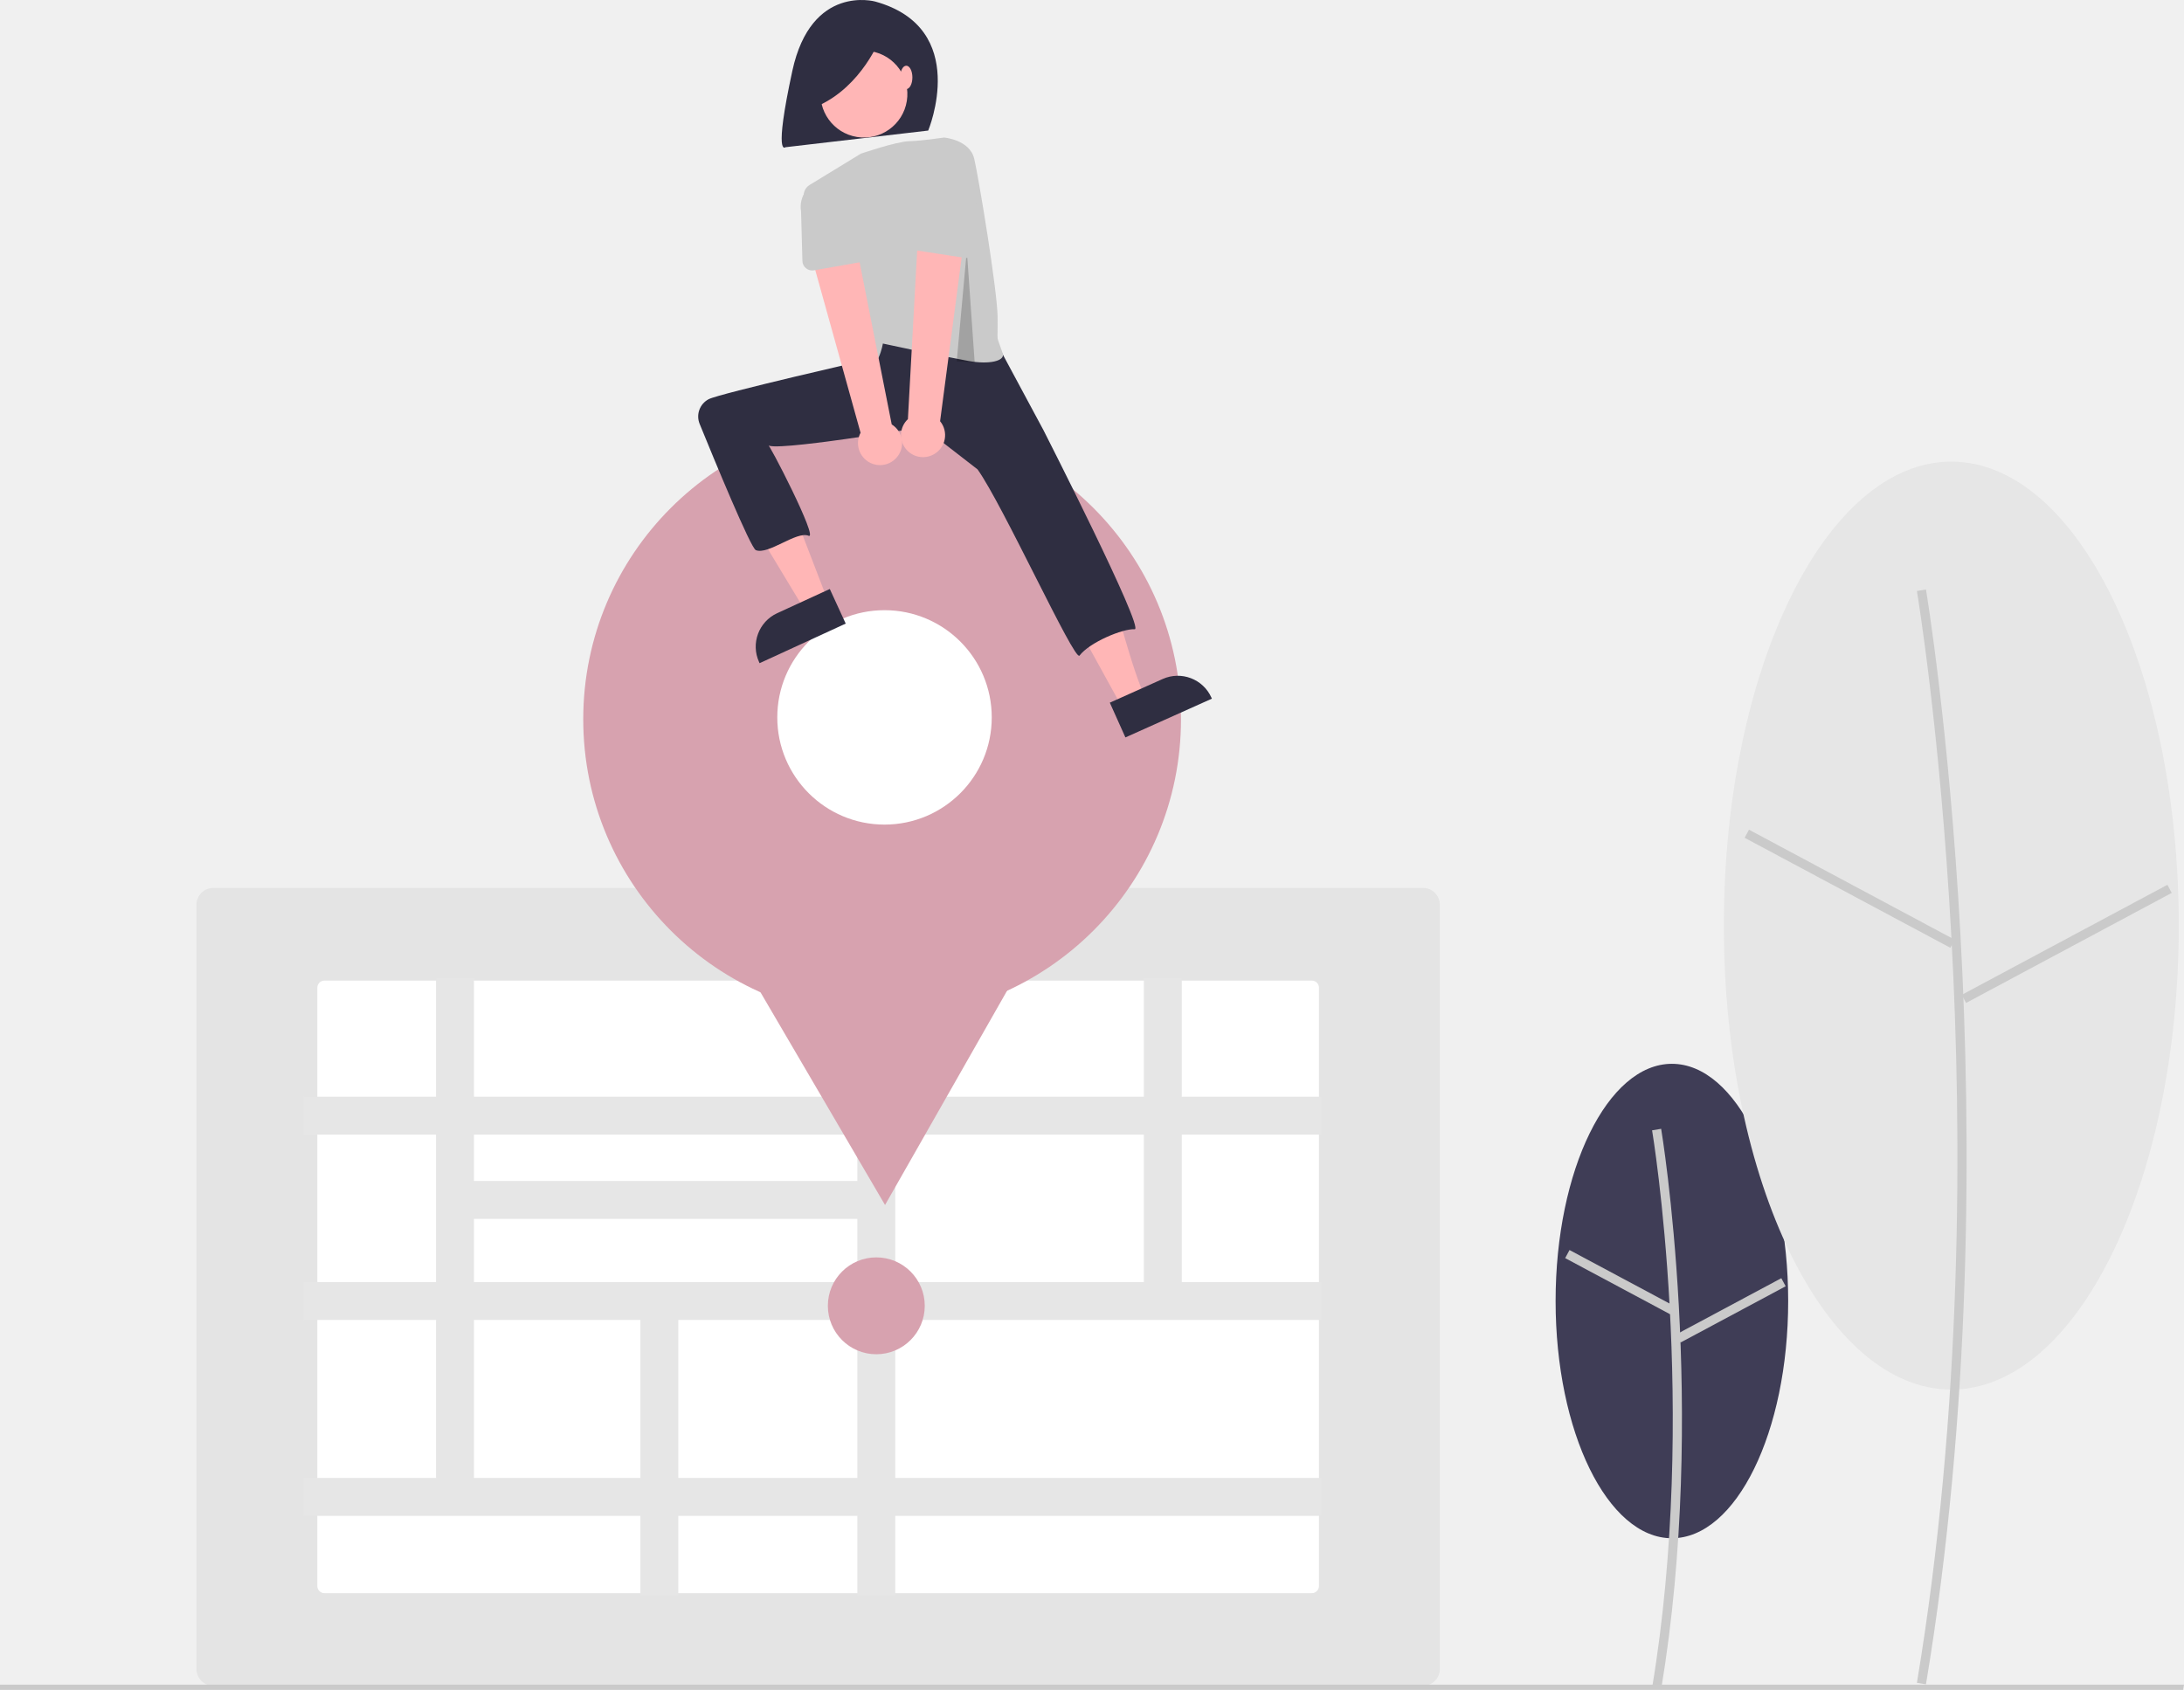
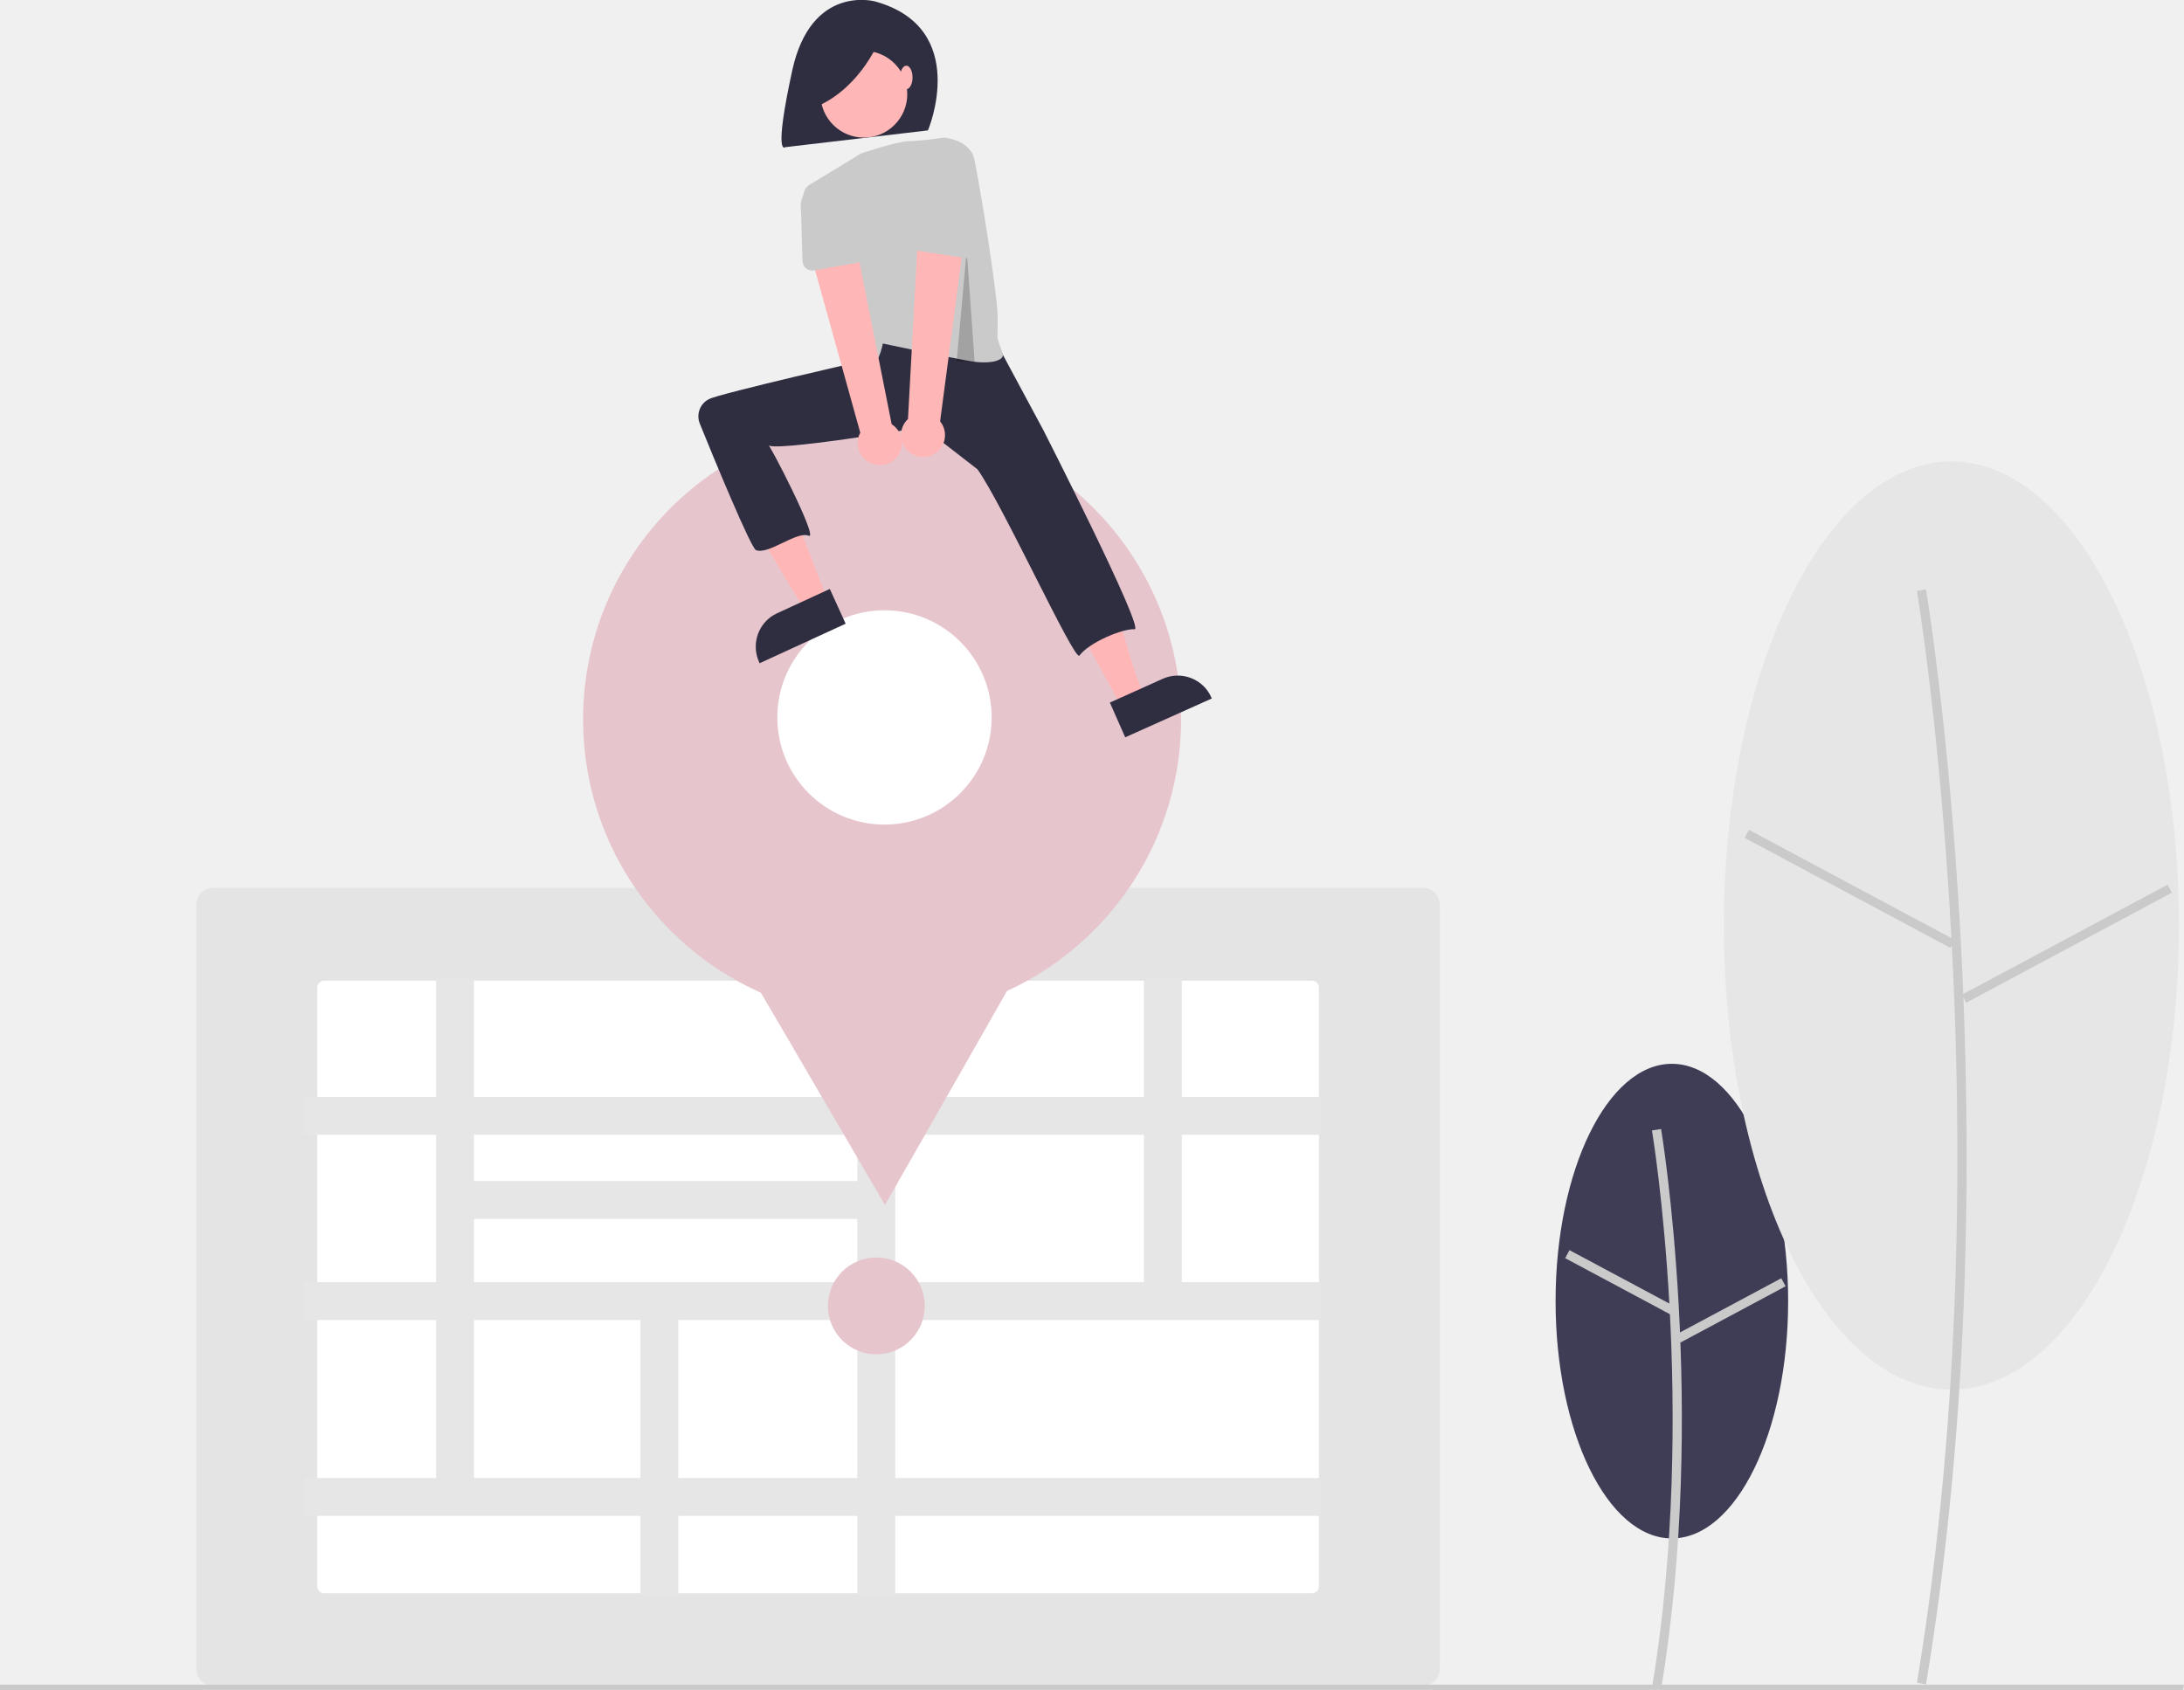
- <svg xmlns="http://www.w3.org/2000/svg" data-name="Layer 1" width="910.908" height="704.996" viewBox="0 0 910.908 704.996">
-   <ellipse cx="697.317" cy="542.77" rx="48.503" ry="98.965" fill="#3f3d56" />
-   <path d="M837.384,802.263c19.426-116.551.196-232.682-.001-233.84l-3.779.64c.196,1.153,19.315,116.673-.001,232.571Z" transform="translate(-144.546 -97.50201)" fill="#cacaca" />
-   <rect x="818.27" y="607.542" width="3.833" height="49.74" transform="translate(-268.8533 959.8593) rotate(-61.8584)" fill="#cacaca" />
-   <rect x="841.609" y="642.253" width="49.741" height="3.833" transform="translate(-345.9845 387.6305) rotate(-28.15796)" fill="#cacaca" />
-   <ellipse cx="813.855" cy="386.144" rx="94.866" ry="193.564" fill="#e6e6e6" />
-   <path d="M947.834,800.179c37.944-227.66.383-454.492-.001-456.756l-3.779.64c.383,2.259,37.834,228.48-.001,455.487Z" transform="translate(-144.546 -97.50201)" fill="#cacaca" />
-   <rect x="914.088" y="419.627" width="3.833" height="97.287" transform="translate(-73.4911 957.6264) rotate(-61.8584)" fill="#cacaca" />
-   <rect x="957.903" y="489.352" width="97.287" height="3.833" transform="translate(-257.2531 435.6225) rotate(-28.15742)" fill="#cacaca" />
-   <path d="M738.076,800.787H233.479a7.008,7.008,0,0,1-7-7V474.942a7.008,7.008,0,0,1,7-7H738.076a7.008,7.008,0,0,1,7,7v318.846A7.008,7.008,0,0,1,738.076,800.787Z" transform="translate(-144.546 -97.50201)" fill="#e4e4e4" />
-   <path d="M279.884,506.579a3.003,3.003,0,0,0-3,3V759.151a3.003,3.003,0,0,0,3,3H691.671a3.003,3.003,0,0,0,3-3V509.579a3.003,3.003,0,0,0-3-3Z" transform="translate(-144.546 -97.50201)" fill="#fff" />
-   <path d="M695.671,570.859V555.044H637.437V505.579H621.622v49.465H517.947V505.579H502.133v49.465H342.227V505.579H326.412v49.465H271.117v15.815h55.294v61.502H271.117v15.815h55.294v65.895H271.117v15.815h140.519V763.15h15.815V729.886h74.681V763.15h15.814V729.886H695.671V714.071H517.947V648.176H695.671V632.361H637.437V570.859Zm-193.538,0v19.329H342.227V570.859Zm-159.906,35.144H502.133v26.358H342.227Zm0,108.068V648.176h69.41v65.895Zm159.906,0H427.451V648.176h74.681Zm119.49-81.71H517.947V570.859H621.622Z" transform="translate(-144.546 -97.50201)" fill="#e6e6e6" />
-   <circle cx="365.494" cy="544.767" r="20.208" fill="#d7a2af" />
-   <polygon points="910.513 704.996 0 704.996 0 702.814 910.908 702.814 910.513 704.996" fill="#cacaca" />
-   <circle cx="367.916" cy="300.067" r="124.655" fill="#d7a2af" />
-   <polygon points="369.135 502.707 329.753 435.433 290.371 368.159 368.323 367.69 446.275 367.221 407.705 434.964 369.135 502.707" fill="#d7a2af" />
-   <circle cx="368.917" cy="299.283" r="44.724" fill="#fff" />
-   <path d="M509.579,98.143s-26.674-7.514-34.563,28.928-2.878,31.85-2.878,31.85l59.546-6.95S549.589,109.225,509.579,98.143Z" transform="translate(-144.546 -97.50201)" fill="#2f2e41" />
-   <path d="M470.787,258.012s-40.242,1.863-33.273,17.659q.739,1.675,1.376,3.138a282.522,282.522,0,0,0,17.164,33.223l24.733,40.98,9-5-25.327-65.837,22.765-1.858Z" transform="translate(-144.546 -97.50201)" fill="#ffb6b6" />
-   <path d="M576.891,274.742l13.008,28.34s9.756,9.756,20.442,48.782,13.008,37.632,13.008,37.632l-10.562,3.518-43.33-78.781-21.371-26.946,6.504-14.402Z" transform="translate(-144.546 -97.50201)" fill="#ffb6b6" />
-   <path d="M561.095,242.221l18.693,34.792s42.38,83.277,38,83c-4.924-.311-18.754,5.428-23,11-2.05,2.689-32-63-42.52-77.687L529.503,275.671s-64.636,10.879-64.715,7.341c-.039-1.733,21.4,39.842,17,38-5.012-2.099-16.802,8.114-22,6-2.145-.872-17.298-37.611-23.432-52.666a8.148,8.148,0,0,1,3.77-10.311c4.61-2.397,68.662-17.023,68.662-17.023l-1.12-5.721,4.646-9.292Z" transform="translate(-144.546 -97.50201)" fill="#2f2e41" />
-   <circle cx="504.879" cy="136.758" r="18.119" transform="translate(144.4696 515.7101) rotate(-80.78268)" fill="#ffb6b6" />
-   <path d="M562.787,245.012c1,3.001-5.479,4.726-14.511,3.039-7.814-1.459-16.367-3.192-23.113-4.595-7.224-1.505-12.386-2.63-12.386-2.63s-1.858,11.615-7.898,10.221c-5.203-1.199-20.753-55.513-24.958-70.524a5.222,5.222,0,0,1,2.309-5.868l21.357-13.041s14.718-5.055,20.084-5.199,14.658-1.538,14.658-1.538,10.685.929,12.544,8.827,9.613,54.726,9.756,65.971C560.787,242.012,559.787,236.012,562.787,245.012Z" transform="translate(-144.546 -97.50201)" fill="#cacaca" />
-   <path d="M511.654,113.485s-7.514,19.911-25.922,28.176l-3.005-17.657Z" transform="translate(-144.546 -97.50201)" fill="#2f2e41" />
-   <ellipse cx="377.988" cy="32.289" rx="2.555" ry="4.878" fill="#ffb6b6" />
-   <path d="M497.276,357.658l-35.917,16.512-.209-.454a15.387,15.387,0,0,1,7.552-20.407l.001-0,21.937-10.085Z" transform="translate(-144.546 -97.50201)" fill="#2f2e41" />
-   <path d="M607.433,390.647l22.032-9.876.001-0a15.387,15.387,0,0,1,20.334,7.747l.205.456-36.072,16.17Z" transform="translate(-144.546 -97.50201)" fill="#2f2e41" />
-   <polygon points="403.241 104.51 399.035 150.771 406.512 151.124 403.241 104.51" opacity="0.2" />
-   <path d="M518.468,288.434a9.136,9.136,0,0,0-1.999-13.865L500.31,192.943l-18.556,7.099,21.718,78.003A9.185,9.185,0,0,0,518.468,288.434Z" transform="translate(-144.546 -97.50201)" fill="#ffb6b6" />
-   <path d="M504.398,206.7,484.023,210.288a4.096,4.096,0,0,1-4.805-3.922l-.562-20.619a11.376,11.376,0,0,1,22.419-3.881l6.5,19.505a4.096,4.096,0,0,1-3.176,5.328Z" transform="translate(-144.546 -97.50201)" fill="#cacaca" />
-   <path d="M534.09,286.998a9.136,9.136,0,0,0,2.552-13.774l10.869-82.497-19.853.774-4.441,80.849a9.185,9.185,0,0,0,10.873,14.649Z" transform="translate(-144.546 -97.50201)" fill="#ffb6b6" />
-   <path d="M546.973,205.068l-20.45-3.134a4.096,4.096,0,0,1-3.294-5.256l6.079-19.71a11.376,11.376,0,0,1,22.48,3.513l-.098,20.559a4.096,4.096,0,0,1-4.717,4.028Z" transform="translate(-144.546 -97.50201)" fill="#cacaca" />
+ <svg xmlns="http://www.w3.org/2000/svg" version="1.1" id="Capa_1" x="0px" y="0px" viewBox="0 0 910.9 705" style="enable-background:new 0 0 910.9 705;" xml:space="preserve">
+   <style type="text/css">
+ 	.st0{fill:#3F3D56;}
+ 	.st1{fill:#CACACA;}
+ 	.st2{fill:#E6E6E6;}
+ 	.st3{fill:#E4E4E4;}
+ 	.st4{fill:#FFFFFF;}
+ 	.st5{fill:#E7C5CD;}
+ 	.st6{fill:#2F2E41;}
+ 	.st7{fill:#FFB6B6;}
+ 	.st8{opacity:0.2;enable-background:new    ;}
+ </style>
+   <ellipse class="st0" cx="697.3" cy="542.8" rx="48.5" ry="99" />
+   <path class="st1" d="M692.8,704.8c19.4-116.6,0.2-232.7,0-233.8l-3.8,0.6c0.2,1.2,19.3,116.7,0,232.6L692.8,704.8z" />
+   <rect x="673.7" y="510" transform="matrix(0.4717 -0.8818 0.8818 0.4717 -114.7021 878.3878)" class="st1" width="3.8" height="49.7" />
+   <rect x="697.1" y="544.8" transform="matrix(0.8816 -0.4719 0.4719 0.8816 -172.5339 405.3813)" class="st1" width="49.7" height="3.8" />
+   <ellipse class="st2" cx="813.9" cy="386.1" rx="94.9" ry="193.6" />
+   <path class="st1" d="M803.3,702.7c37.9-227.7,0.4-454.5,0-456.8l-3.8,0.6c0.4,2.3,37.8,228.5,0,455.5L803.3,702.7z" />
+   <rect x="769.5" y="322.1" transform="matrix(0.4717 -0.8818 0.8818 0.4717 80.6601 876.155)" class="st1" width="3.8" height="97.3" />
+   <rect x="813.4" y="391.8" transform="matrix(0.8817 -0.4719 0.4719 0.8817 -83.8027 453.375)" class="st1" width="97.3" height="3.8" />
+   <path class="st3" d="M593.5,703.3H88.9c-3.9,0-7-3.1-7-7V377.4c0-3.9,3.1-7,7-7h504.6c3.9,0,7,3.1,7,7v318.8  C600.5,700.1,597.4,703.3,593.5,703.3z" />
+   <path class="st4" d="M135.3,409.1c-1.7,0-3,1.3-3,3v249.6c0,1.7,1.3,3,3,3h411.8c1.7,0,3-1.3,3-3V412.1c0-1.7-1.3-3-3-3H135.3z" />
+   <path class="st2" d="M551.1,473.4v-15.8h-58.2v-49.5h-15.8v49.5H373.4v-49.5h-15.8v49.5H197.7v-49.5h-15.8v49.5h-55.3v15.8h55.3  v61.5h-55.3v15.8h55.3v65.9h-55.3v15.8h140.5v33.3h15.8v-33.3h74.7v33.3h15.8v-33.3h177.7v-15.8H373.4v-65.9h177.7v-15.8h-58.2  v-61.5H551.1z M357.6,473.4v19.3H197.7v-19.3H357.6z M197.7,508.5h159.9v26.4H197.7L197.7,508.5z M197.7,616.6v-65.9h69.4v65.9  H197.7z M357.6,616.6h-74.7v-65.9h74.7L357.6,616.6z M477.1,534.9H373.4v-61.5h103.7V534.9z" />
+   <circle class="st5" cx="365.5" cy="544.8" r="20.2" />
+   <polygon class="st1" points="910.5,705 0,705 0,702.8 910.9,702.8 " />
+   <circle class="st5" cx="367.9" cy="300.1" r="124.7" />
+   <polygon class="st5" points="369.1,502.7 329.8,435.4 290.4,368.2 368.3,367.7 446.3,367.2 407.7,435 " />
+   <circle class="st4" cx="368.9" cy="299.3" r="44.7" />
+   <path class="st6" d="M365,0.6c0,0-26.7-7.5-34.6,28.9s-2.9,31.9-2.9,31.9l59.5-7C387.1,54.5,405,11.7,365,0.6z" />
+   <path class="st7" d="M326.2,160.5c0,0-40.2,1.9-33.3,17.7c0.5,1.1,1,2.2,1.4,3.1c5,11.4,10.7,22.5,17.2,33.2l24.7,41l9-5l-25.3-65.8  l22.8-1.9L326.2,160.5z" />
+   <path class="st7" d="M432.3,177.2l13,28.3c0,0,9.8,9.8,20.4,48.8s13,37.6,13,37.6l-10.6,3.5l-43.3-78.8l-21.4-26.9l6.5-14.4  L432.3,177.2z" />
+   <path class="st6" d="M416.5,144.7l18.7,34.8c0,0,42.4,83.3,38,83c-4.9-0.3-18.8,5.4-23,11c-2,2.7-32-63-42.5-77.7L385,178.2  c0,0-64.6,10.9-64.7,7.3c0-1.7,21.4,39.8,17,38c-5-2.1-16.8,8.1-22,6c-2.1-0.9-17.3-37.6-23.4-52.7c-1.6-3.9,0-8.4,3.8-10.3  c4.6-2.4,68.7-17,68.7-17l-1.1-5.7l4.6-9.3L416.5,144.7z" />
+   <circle class="st7" cx="360.3" cy="39.3" r="18.1" />
+   <path class="st1" d="M418.2,147.5c1,3-5.5,4.7-14.5,3c-7.8-1.5-16.4-3.2-23.1-4.6c-7.2-1.5-12.4-2.6-12.4-2.6s-1.9,11.6-7.9,10.2  c-5.2-1.2-20.8-55.5-25-70.5c-0.6-2.3,0.3-4.6,2.3-5.9l21.4-13c0,0,14.7-5.1,20.1-5.2s14.7-1.5,14.7-1.5s10.7,0.9,12.5,8.8  s9.6,54.7,9.8,66C416.2,144.5,415.2,138.5,418.2,147.5z" />
+   <path class="st6" d="M367.1,16c0,0-7.5,19.9-25.9,28.2l-3-17.7L367.1,16z" />
+   <ellipse class="st7" cx="378" cy="32.3" rx="2.6" ry="4.9" />
+   <path class="st6" d="M352.7,260.2l-35.9,16.5l-0.2-0.5c-3.5-7.7-0.2-16.9,7.6-20.4l0,0l21.9-10.1L352.7,260.2z" />
+   <path class="st6" d="M462.9,293.1l22-9.9l0,0c7.8-3.5,16.9,0,20.3,7.7l0.2,0.5l-36.1,16.2L462.9,293.1z" />
+   <polygon class="st8" points="403.2,104.5 399,150.8 406.5,151.1 " />
+   <path class="st7" d="M373.9,190.9c3.4-3.8,3-9.5-0.7-12.9c-0.4-0.4-0.8-0.7-1.3-1l-16.2-81.6l-18.6,7.1l21.7,78  c-2.4,4.5-0.7,10,3.8,12.4C366.5,195,371.1,194.1,373.9,190.9z" />
+   <path class="st1" d="M359.9,109.2l-20.4,3.6c-2.2,0.4-4.4-1.1-4.7-3.3c0-0.2-0.1-0.4-0.1-0.6l-0.6-20.6c-1.1-6.2,3.1-12.1,9.3-13.1  c6.2-1.1,12,3.1,13.1,9.2l6.5,19.5c0.7,2.1-0.4,4.5-2.6,5.2C360.2,109.1,360.1,109.2,359.9,109.2L359.9,109.2z" />
+   <path class="st7" d="M389.5,189.5c4.4-2.5,5.9-8.1,3.5-12.4c-0.3-0.5-0.6-0.9-0.9-1.3L403,93.2L383.1,94l-4.4,80.8  c-3.7,3.5-3.9,9.3-0.4,13C381.2,190.9,385.9,191.6,389.5,189.5L389.5,189.5z" />
+   <path class="st1" d="M402.4,107.6l-20.5-3.1c-2.2-0.3-3.8-2.4-3.4-4.7c0-0.2,0.1-0.4,0.1-0.6l6.1-19.7c1-6.2,6.8-10.4,13-9.5  c6.2,1,10.4,6.8,9.5,13l-0.1,20.6c0,2.3-1.9,4.1-4.1,4.1C402.8,107.6,402.6,107.6,402.4,107.6L402.4,107.6z" />
</svg>
